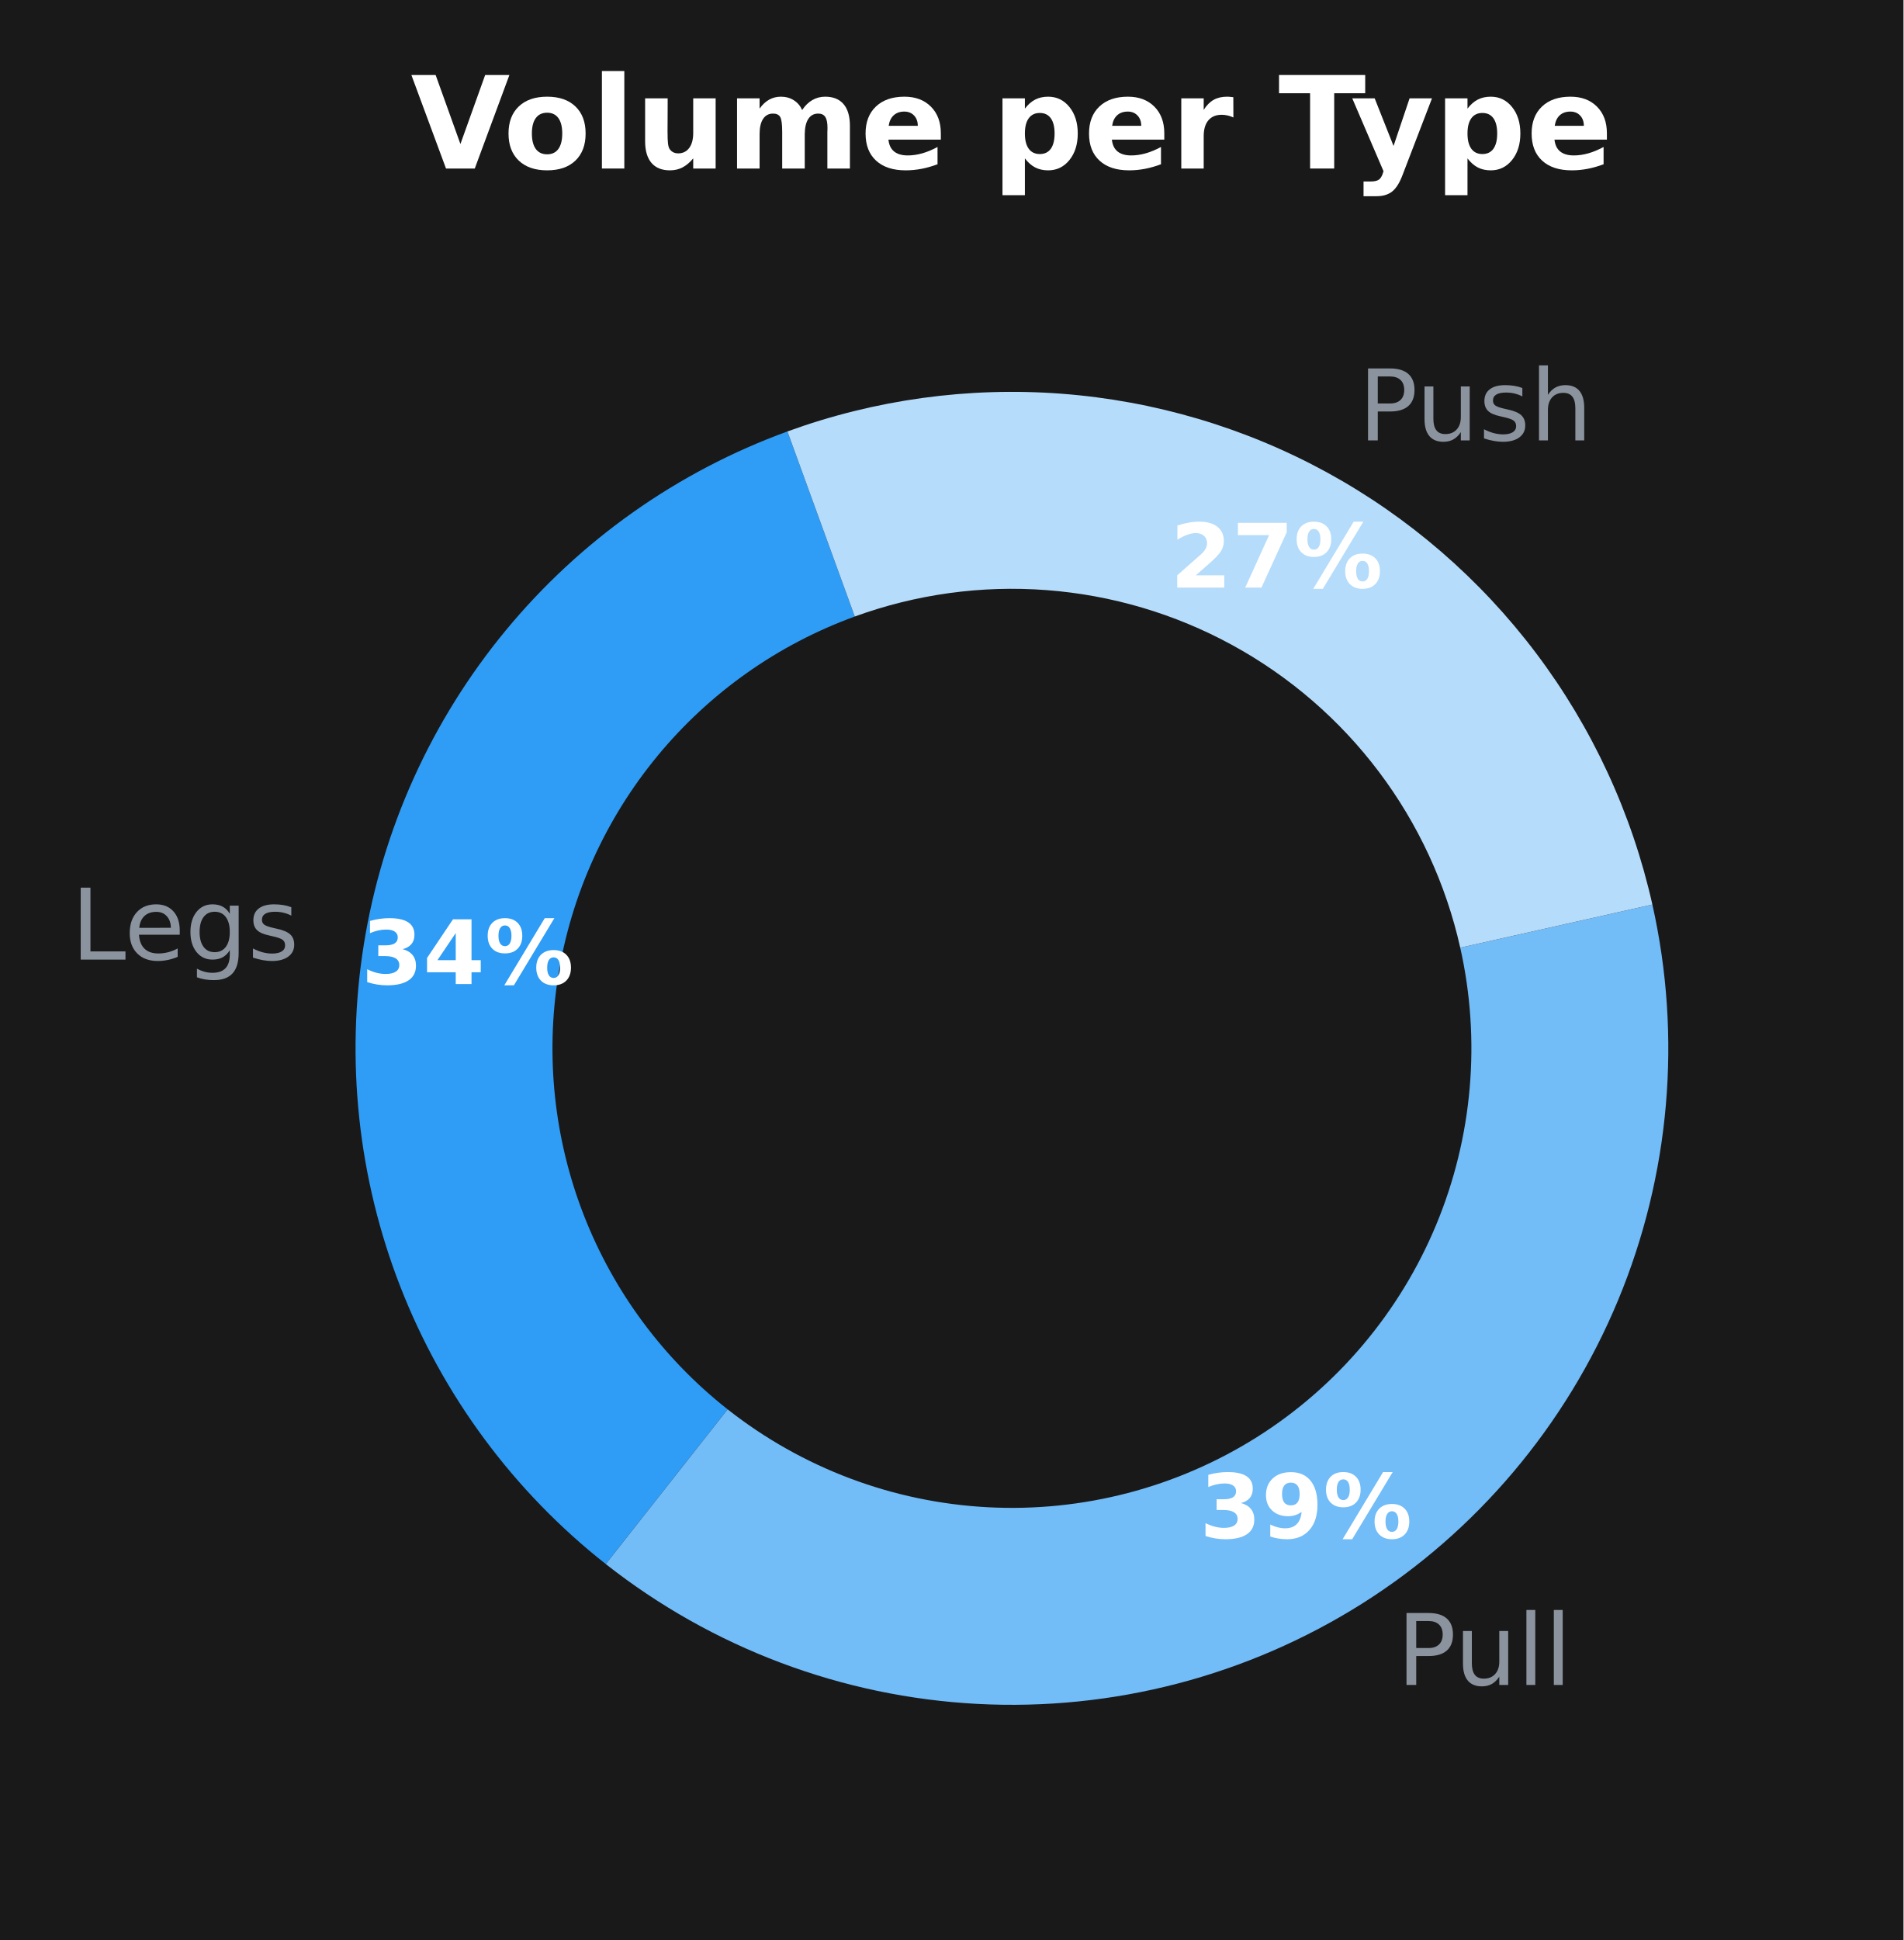
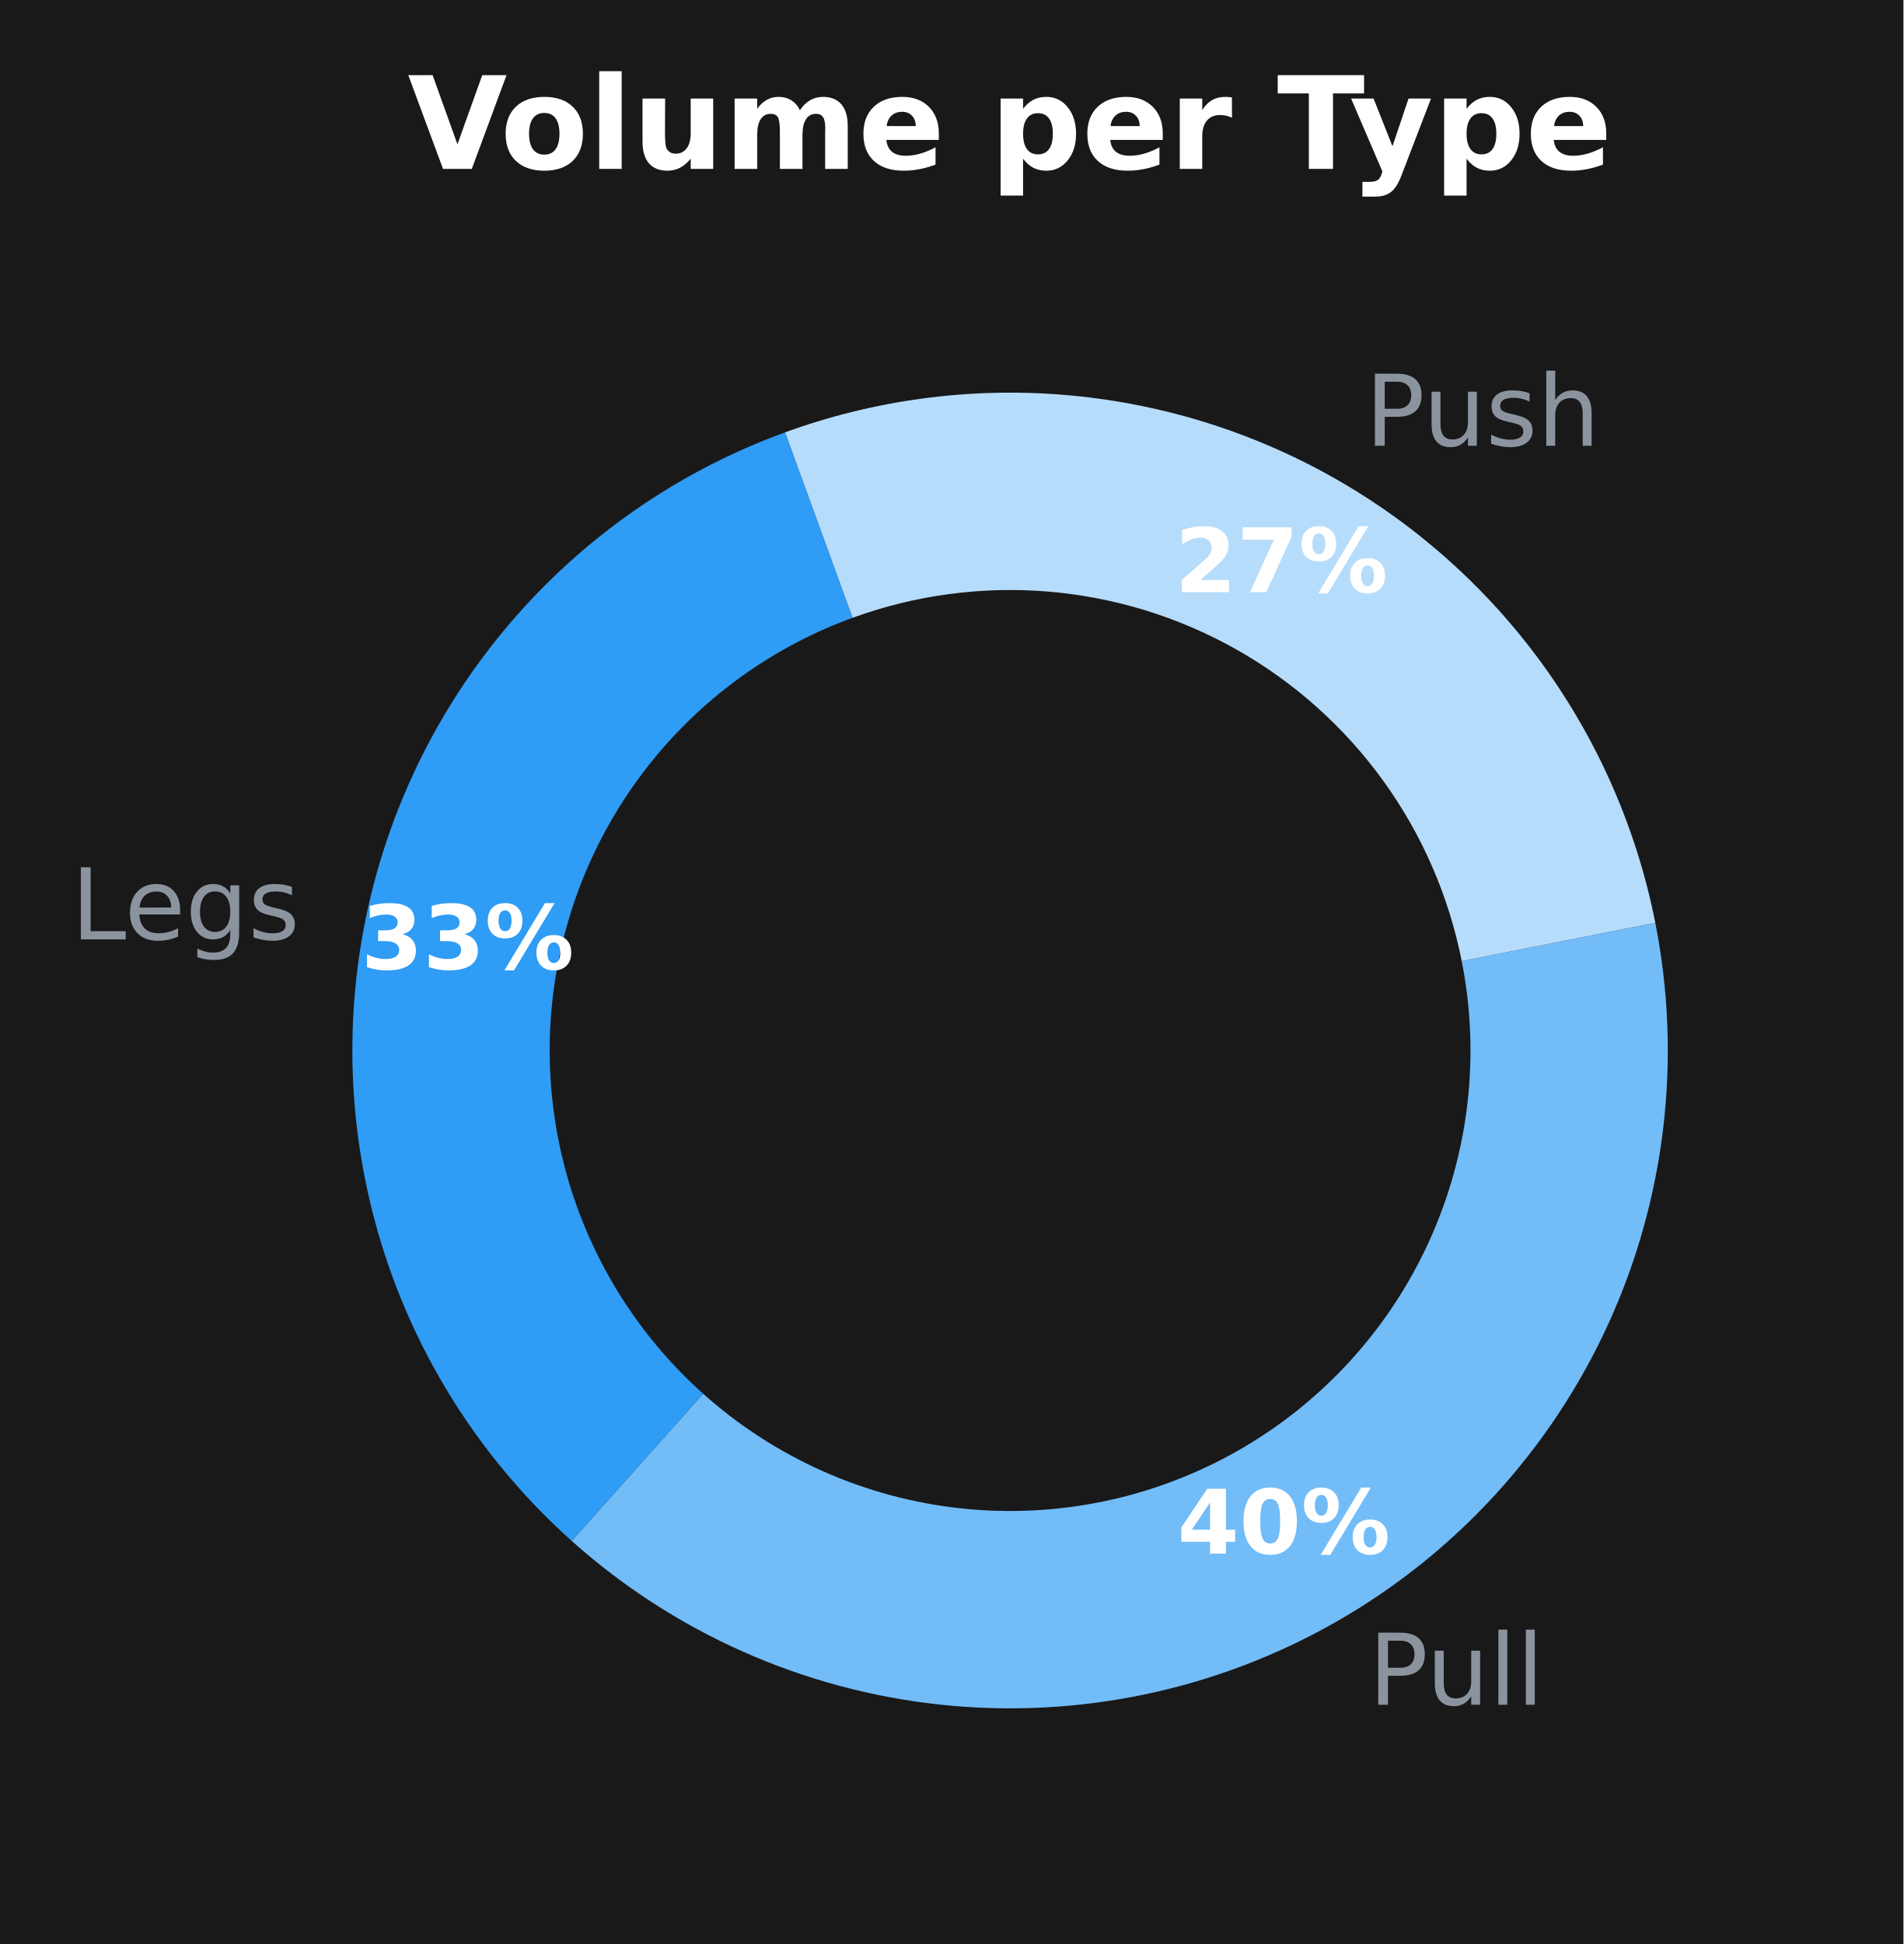
- <svg xmlns="http://www.w3.org/2000/svg" xmlns:xlink="http://www.w3.org/1999/xlink" width="192.925pt" height="196.598pt" viewBox="0 0 192.925 196.598" version="1.1">
+ <svg xmlns="http://www.w3.org/2000/svg" xmlns:xlink="http://www.w3.org/1999/xlink" width="192.529pt" height="196.598pt" viewBox="0 0 192.529 196.598" version="1.1">
  <defs>
    <style type="text/css">*{stroke-linejoin: round; stroke-linecap: butt}</style>
  </defs>
  <g id="figure_1">
    <g id="patch_1">
-       <path d="M 0 196.598  L 192.925 196.598  L 192.925 0  L 0 0  z " style="fill: #191919" />
+       <path d="M 0 196.598  L 192.529 196.598  L 192.529 0  L 0 0  z " style="fill: #191919" />
    </g>
    <g id="axes_1">
      <g id="patch_2">
-         <path d="M 79.811 43.722  C 68.674 47.776 58.82 54.733 51.272 63.87  C 43.724 73.008 38.754 83.999 36.877 95.701  C 34.999 107.403 36.283 119.397 40.594 130.437  C 44.905 141.477 52.089 151.167 61.399 158.501  L 73.749 142.822  C 67.232 137.688 62.203 130.905 59.185 123.177  C 56.168 115.449 55.269 107.054 56.583 98.862  C 57.897 90.671 61.377 82.977 66.66 76.581  C 71.943 70.184 78.841 65.314 86.637 62.477  z " style="fill: #2f9cf5" />
+         <path d="M 79.415 43.722  C 68.608 47.656 59.003 54.325 51.542 63.077  C 44.081 71.828 39.015 82.367 36.841 93.66  C 34.666 104.954 35.457 116.62 39.136 127.516  C 42.814 138.413 49.256 148.172 57.83 155.837  L 71.132 140.957  C 65.13 135.592 60.62 128.76 58.046 121.133  C 55.471 113.505 54.917 105.339 56.439 97.434  C 57.961 89.528 61.507 82.151 66.73 76.025  C 71.953 69.899 78.676 65.23 86.241 62.477  z " style="fill: #2f9cf5" />
      </g>
      <g id="patch_3">
-         <path d="M 61.399 158.501  C 72.192 167.001 85.357 171.954 99.076 172.674  C 112.795 173.395 126.406 169.848 138.03 162.525  C 149.653 155.201 158.727 144.454 163.999 131.768  C 169.271 119.082 170.486 105.069 167.477 91.664  L 148.003 96.036  C 150.11 105.419 149.259 115.229 145.569 124.109  C 141.879 132.989 135.527 140.512 127.39 145.639  C 119.254 150.765 109.726 153.248 100.123 152.743  C 90.519 152.239 81.304 148.772 73.749 142.822  z " style="fill: #72bcf8" />
+         <path d="M 57.83 155.837  C 68.228 165.132 81.29 170.926 95.16 172.396  C 109.029 173.865 123.016 170.937 135.131 164.026  C 147.246 157.116 156.886 146.568 162.682 133.882  C 168.477 121.196 170.139 107.003 167.431 93.321  L 147.852 97.196  C 149.748 106.773 148.585 116.708 144.528 125.589  C 140.471 134.469 133.723 141.853 125.242 146.69  C 116.762 151.527 106.971 153.577 97.262 152.548  C 87.554 151.52 78.41 147.464 71.132 140.957  z " style="fill: #72bcf8" />
      </g>
      <g id="patch_4">
-         <path d="M 167.477 91.664  C 165.406 82.439 161.392 73.761 155.703 66.209  C 150.015 58.658 142.781 52.405 134.486 47.868  C 126.191 43.332 117.023 40.615 107.595 39.9  C 98.168 39.186 88.695 40.488 79.811 43.722  L 86.637 62.477  C 92.856 60.213 99.487 59.301 106.086 59.802  C 112.685 60.302 119.103 62.204 124.909 65.379  C 130.716 68.555 135.78 72.932 139.762 78.218  C 143.744 83.504 146.554 89.579 148.003 96.036  z " style="fill: #b6dcfb" />
+         <path d="M 167.431 93.321  C 165.567 83.906 161.689 75.005 156.062 67.231  C 150.434 59.456 143.191 52.991 134.83 48.279  C 126.469 43.567 117.186 40.72 107.621 39.934  C 98.056 39.147 88.433 40.44 79.415 43.722  L 86.241 62.477  C 92.554 60.179 99.29 59.274 105.986 59.825  C 112.681 60.376 119.179 62.369 125.032 65.667  C 130.884 68.965 135.955 73.491 139.894 78.933  C 143.833 84.375 146.548 90.606 147.852 97.196  z " style="fill: #b6dcfb" />
      </g>
      <g id="matplotlib.axis_1" />
      <g id="matplotlib.axis_2" />
      <g id="text_1">
-         <g style="fill: #8b949e" transform="translate(7.2 97.24491) scale(0.1 -0.1)">
+         <g style="fill: #8b949e" transform="translate(7.2 95.00034) scale(0.1 -0.1)">
          <defs>
            <path id="DejaVuSans-2f" d="M 628 4666  L 1259 4666  L 1259 531  L 3531 531  L 3531 0  L 628 0  L 628 4666  z " transform="scale(0.015625)" />
            <path id="DejaVuSans-48" d="M 3597 1894  L 3597 1613  L 953 1613  Q 991 1019 1311 708  Q 1631 397 2203 397  Q 2534 397 2845 478  Q 3156 559 3463 722  L 3463 178  Q 3153 47 2828 -22  Q 2503 -91 2169 -91  Q 1331 -91 842 396  Q 353 884 353 1716  Q 353 2575 817 3079  Q 1281 3584 2069 3584  Q 2775 3584 3186 3129  Q 3597 2675 3597 1894  z M 3022 2063  Q 3016 2534 2758 2815  Q 2500 3097 2075 3097  Q 1594 3097 1305 2825  Q 1016 2553 972 2059  L 3022 2063  z " transform="scale(0.015625)" />
            <path id="DejaVuSans-4a" d="M 2906 1791  Q 2906 2416 2648 2759  Q 2391 3103 1925 3103  Q 1463 3103 1205 2759  Q 947 2416 947 1791  Q 947 1169 1205 825  Q 1463 481 1925 481  Q 2391 481 2648 825  Q 2906 1169 2906 1791  z M 3481 434  Q 3481 -459 3084 -895  Q 2688 -1331 1869 -1331  Q 1566 -1331 1297 -1286  Q 1028 -1241 775 -1147  L 775 -588  Q 1028 -725 1275 -790  Q 1522 -856 1778 -856  Q 2344 -856 2625 -561  Q 2906 -266 2906 331  L 2906 616  Q 2728 306 2450 153  Q 2172 0 1784 0  Q 1141 0 747 490  Q 353 981 353 1791  Q 353 2603 747 3093  Q 1141 3584 1784 3584  Q 2172 3584 2450 3431  Q 2728 3278 2906 2969  L 2906 3500  L 3481 3500  L 3481 434  z " transform="scale(0.015625)" />
            <path id="DejaVuSans-56" d="M 2834 3397  L 2834 2853  Q 2591 2978 2328 3040  Q 2066 3103 1784 3103  Q 1356 3103 1142 2972  Q 928 2841 928 2578  Q 928 2378 1081 2264  Q 1234 2150 1697 2047  L 1894 2003  Q 2506 1872 2764 1633  Q 3022 1394 3022 966  Q 3022 478 2636 193  Q 2250 -91 1575 -91  Q 1294 -91 989 -36  Q 684 19 347 128  L 347 722  Q 666 556 975 473  Q 1284 391 1588 391  Q 1994 391 2212 530  Q 2431 669 2431 922  Q 2431 1156 2273 1281  Q 2116 1406 1581 1522  L 1381 1569  Q 847 1681 609 1914  Q 372 2147 372 2553  Q 372 3047 722 3315  Q 1072 3584 1716 3584  Q 2034 3584 2315 3537  Q 2597 3491 2834 3397  z " transform="scale(0.015625)" />
          </defs>
          <use xlink:href="#DejaVuSans-2f" />
          <use xlink:href="#DejaVuSans-48" transform="translate(53.96875 0)" />
          <use xlink:href="#DejaVuSans-4a" transform="translate(115.5 0)" />
          <use xlink:href="#DejaVuSans-56" transform="translate(178.9844 0)" />
        </g>
      </g>
      <g id="text_2">
-         <g style="fill: #8b949e" transform="translate(141.5762 170.7517) scale(0.1 -0.1)">
+         <g style="fill: #8b949e" transform="translate(138.427 172.4031) scale(0.1 -0.1)">
          <defs>
            <path id="DejaVuSans-33" d="M 1259 4147  L 1259 2394  L 2053 2394  Q 2494 2394 2734 2622  Q 2975 2850 2975 3272  Q 2975 3691 2734 3919  Q 2494 4147 2053 4147  L 1259 4147  z M 628 4666  L 2053 4666  Q 2838 4666 3239 4311  Q 3641 3956 3641 3272  Q 3641 2581 3239 2228  Q 2838 1875 2053 1875  L 1259 1875  L 1259 0  L 628 0  L 628 4666  z " transform="scale(0.015625)" />
            <path id="DejaVuSans-58" d="M 544 1381  L 544 3500  L 1119 3500  L 1119 1403  Q 1119 906 1312 657  Q 1506 409 1894 409  Q 2359 409 2629 706  Q 2900 1003 2900 1516  L 2900 3500  L 3475 3500  L 3475 0  L 2900 0  L 2900 538  Q 2691 219 2414 64  Q 2138 -91 1772 -91  Q 1169 -91 856 284  Q 544 659 544 1381  z M 1991 3584  L 1991 3584  z " transform="scale(0.015625)" />
            <path id="DejaVuSans-4f" d="M 603 4863  L 1178 4863  L 1178 0  L 603 0  L 603 4863  z " transform="scale(0.015625)" />
          </defs>
          <use xlink:href="#DejaVuSans-33" />
          <use xlink:href="#DejaVuSans-58" transform="translate(58.54688 0)" />
          <use xlink:href="#DejaVuSans-4f" transform="translate(121.9219 0)" />
          <use xlink:href="#DejaVuSans-4f" transform="translate(149.7031 0)" />
        </g>
      </g>
      <g id="text_3">
-         <g style="fill: #8b949e" transform="translate(137.6778 44.62921) scale(0.1 -0.1)">
+         <g style="fill: #8b949e" transform="translate(138.0961 45.0813) scale(0.1 -0.1)">
          <defs>
            <path id="DejaVuSans-4b" d="M 3513 2113  L 3513 0  L 2938 0  L 2938 2094  Q 2938 2591 2744 2837  Q 2550 3084 2163 3084  Q 1697 3084 1428 2787  Q 1159 2491 1159 1978  L 1159 0  L 581 0  L 581 4863  L 1159 4863  L 1159 2956  Q 1366 3272 1645 3428  Q 1925 3584 2291 3584  Q 2894 3584 3203 3211  Q 3513 2838 3513 2113  z " transform="scale(0.015625)" />
          </defs>
          <use xlink:href="#DejaVuSans-33" />
          <use xlink:href="#DejaVuSans-58" transform="translate(58.54688 0)" />
          <use xlink:href="#DejaVuSans-56" transform="translate(121.9219 0)" />
          <use xlink:href="#DejaVuSans-4b" transform="translate(174.0156 0)" />
        </g>
      </g>
      <g id="text_4">
-         <g style="fill: #ffffff" transform="translate(36.61559 99.72477) scale(0.09 -0.09)">
+         <g style="fill: #ffffff" transform="translate(36.52199 98.01073) scale(0.09 -0.09)">
          <defs>
            <path id="DejaVuSans-Bold-16" d="M 2981 2516  Q 3453 2394 3698 2092  Q 3944 1791 3944 1325  Q 3944 631 3412 270  Q 2881 -91 1863 -91  Q 1503 -91 1142 -33  Q 781 25 428 141  L 428 1069  Q 766 900 1098 814  Q 1431 728 1753 728  Q 2231 728 2486 893  Q 2741 1059 2741 1369  Q 2741 1688 2480 1852  Q 2219 2016 1709 2016  L 1228 2016  L 1228 2791  L 1734 2791  Q 2188 2791 2409 2933  Q 2631 3075 2631 3366  Q 2631 3634 2415 3781  Q 2200 3928 1806 3928  Q 1516 3928 1219 3862  Q 922 3797 628 3669  L 628 4550  Q 984 4650 1334 4700  Q 1684 4750 2022 4750  Q 2931 4750 3382 4451  Q 3834 4153 3834 3553  Q 3834 3144 3618 2883  Q 3403 2622 2981 2516  z " transform="scale(0.015625)" />
-             <path id="DejaVuSans-Bold-17" d="M 2356 3675  L 1038 1722  L 2356 1722  L 2356 3675  z M 2156 4666  L 3494 4666  L 3494 1722  L 4159 1722  L 4159 850  L 3494 850  L 3494 0  L 2356 0  L 2356 850  L 288 850  L 288 1881  L 2156 4666  z " transform="scale(0.015625)" />
            <path id="DejaVuSans-Bold-8" d="M 4959 1925  Q 4738 1925 4616 1733  Q 4494 1541 4494 1184  Q 4494 825 4614 633  Q 4734 441 4959 441  Q 5184 441 5303 633  Q 5422 825 5422 1184  Q 5422 1541 5301 1733  Q 5181 1925 4959 1925  z M 4959 2450  Q 5541 2450 5875 2112  Q 6209 1775 6209 1184  Q 6209 594 5875 251  Q 5541 -91 4959 -91  Q 4378 -91 4042 251  Q 3706 594 3706 1184  Q 3706 1772 4042 2111  Q 4378 2450 4959 2450  z M 2094 -91  L 1403 -91  L 4319 4750  L 5013 4750  L 2094 -91  z M 1453 4750  Q 2034 4750 2367 4411  Q 2700 4072 2700 3481  Q 2700 2891 2367 2550  Q 2034 2209 1453 2209  Q 872 2209 539 2550  Q 206 2891 206 3481  Q 206 4072 539 4411  Q 872 4750 1453 4750  z M 1453 4225  Q 1228 4225 1106 4031  Q 984 3838 984 3481  Q 984 3122 1106 2926  Q 1228 2731 1453 2731  Q 1678 2731 1798 2926  Q 1919 3122 1919 3481  Q 1919 3838 1797 4031  Q 1675 4225 1453 4225  z " transform="scale(0.015625)" />
          </defs>
          <use xlink:href="#DejaVuSans-Bold-16" />
-           <use xlink:href="#DejaVuSans-Bold-17" transform="translate(69.57812 0)" />
+           <use xlink:href="#DejaVuSans-Bold-16" transform="translate(69.57812 0)" />
          <use xlink:href="#DejaVuSans-Bold-8" transform="translate(139.1562 0)" />
        </g>
      </g>
      <g id="text_5">
-         <g style="fill: #ffffff" transform="translate(121.5841 155.8569) scale(0.09 -0.09)">
+         <g style="fill: #ffffff" transform="translate(119.0857 157.118) scale(0.09 -0.09)">
          <defs>
-             <path id="DejaVuSans-Bold-1c" d="M 641 103  L 641 966  Q 928 831 1190 764  Q 1453 697 1709 697  Q 2247 697 2547 995  Q 2847 1294 2900 1881  Q 2688 1725 2447 1647  Q 2206 1569 1925 1569  Q 1209 1569 770 1986  Q 331 2403 331 3084  Q 331 3838 820 4291  Q 1309 4744 2131 4744  Q 3044 4744 3544 4128  Q 4044 3513 4044 2388  Q 4044 1231 3459 570  Q 2875 -91 1856 -91  Q 1528 -91 1228 -42  Q 928 6 641 103  z M 2125 2350  Q 2441 2350 2600 2554  Q 2759 2759 2759 3169  Q 2759 3575 2600 3781  Q 2441 3988 2125 3988  Q 1809 3988 1650 3781  Q 1491 3575 1491 3169  Q 1491 2759 1650 2554  Q 1809 2350 2125 2350  z " transform="scale(0.015625)" />
+             <path id="DejaVuSans-Bold-17" d="M 2356 3675  L 1038 1722  L 2356 1722  L 2356 3675  z M 2156 4666  L 3494 4666  L 3494 1722  L 4159 1722  L 4159 850  L 3494 850  L 3494 0  L 2356 0  L 2356 850  L 288 850  L 288 1881  L 2156 4666  z " transform="scale(0.015625)" />
+             <path id="DejaVuSans-Bold-13" d="M 2944 2338  Q 2944 3213 2780 3570  Q 2616 3928 2228 3928  Q 1841 3928 1675 3570  Q 1509 3213 1509 2338  Q 1509 1453 1675 1090  Q 1841 728 2228 728  Q 2613 728 2778 1090  Q 2944 1453 2944 2338  z M 4147 2328  Q 4147 1169 3647 539  Q 3147 -91 2228 -91  Q 1306 -91 806 539  Q 306 1169 306 2328  Q 306 3491 806 4120  Q 1306 4750 2228 4750  Q 3147 4750 3647 4120  Q 4147 3491 4147 2328  z " transform="scale(0.015625)" />
          </defs>
-           <use xlink:href="#DejaVuSans-Bold-16" />
-           <use xlink:href="#DejaVuSans-Bold-1c" transform="translate(69.57812 0)" />
+           <use xlink:href="#DejaVuSans-Bold-17" />
+           <use xlink:href="#DejaVuSans-Bold-13" transform="translate(69.57812 0)" />
          <use xlink:href="#DejaVuSans-Bold-8" transform="translate(139.1562 0)" />
        </g>
      </g>
      <g id="text_6">
-         <g style="fill: #ffffff" transform="translate(118.6072 59.54521) scale(0.09 -0.09)">
+         <g style="fill: #ffffff" transform="translate(118.8331 59.89044) scale(0.09 -0.09)">
          <defs>
            <path id="DejaVuSans-Bold-15" d="M 1844 884  L 3897 884  L 3897 0  L 506 0  L 506 884  L 2209 2388  Q 2438 2594 2547 2791  Q 2656 2988 2656 3200  Q 2656 3528 2436 3728  Q 2216 3928 1850 3928  Q 1569 3928 1234 3808  Q 900 3688 519 3450  L 519 4475  Q 925 4609 1322 4679  Q 1719 4750 2100 4750  Q 2938 4750 3402 4381  Q 3866 4013 3866 3353  Q 3866 2972 3669 2642  Q 3472 2313 2841 1759  L 1844 884  z " transform="scale(0.015625)" />
            <path id="DejaVuSans-Bold-1a" d="M 428 4666  L 3944 4666  L 3944 3988  L 2125 0  L 953 0  L 2675 3781  L 428 3781  L 428 4666  z " transform="scale(0.015625)" />
          </defs>
          <use xlink:href="#DejaVuSans-Bold-15" />
          <use xlink:href="#DejaVuSans-Bold-1a" transform="translate(69.57812 0)" />
          <use xlink:href="#DejaVuSans-Bold-8" transform="translate(139.1562 0)" />
        </g>
      </g>
      <g id="text_7">
-         <g style="fill: #ffffff" transform="translate(41.63247 17.07797) scale(0.13 -0.13)">
+         <g style="fill: #ffffff" transform="translate(41.23647 17.07797) scale(0.13 -0.13)">
          <defs>
            <path id="DejaVuSans-Bold-39" d="M 31 4666  L 1241 4666  L 2478 1222  L 3713 4666  L 4922 4666  L 3194 0  L 1759 0  L 31 4666  z " transform="scale(0.015625)" />
            <path id="DejaVuSans-Bold-52" d="M 2203 2784  Q 1831 2784 1636 2517  Q 1441 2250 1441 1747  Q 1441 1244 1636 976  Q 1831 709 2203 709  Q 2569 709 2762 976  Q 2956 1244 2956 1747  Q 2956 2250 2762 2517  Q 2569 2784 2203 2784  z M 2203 3584  Q 3106 3584 3614 3096  Q 4122 2609 4122 1747  Q 4122 884 3614 396  Q 3106 -91 2203 -91  Q 1297 -91 786 396  Q 275 884 275 1747  Q 275 2609 786 3096  Q 1297 3584 2203 3584  z " transform="scale(0.015625)" />
            <path id="DejaVuSans-Bold-4f" d="M 538 4863  L 1656 4863  L 1656 0  L 538 0  L 538 4863  z " transform="scale(0.015625)" />
            <path id="DejaVuSans-Bold-58" d="M 500 1363  L 500 3500  L 1625 3500  L 1625 3150  Q 1625 2866 1622 2436  Q 1619 2006 1619 1863  Q 1619 1441 1641 1255  Q 1663 1069 1716 984  Q 1784 875 1895 815  Q 2006 756 2150 756  Q 2500 756 2700 1025  Q 2900 1294 2900 1772  L 2900 3500  L 4019 3500  L 4019 0  L 2900 0  L 2900 506  Q 2647 200 2364 54  Q 2081 -91 1741 -91  Q 1134 -91 817 281  Q 500 653 500 1363  z " transform="scale(0.015625)" />
            <path id="DejaVuSans-Bold-50" d="M 3781 2919  Q 3994 3244 4286 3414  Q 4578 3584 4928 3584  Q 5531 3584 5847 3212  Q 6163 2841 6163 2131  L 6163 0  L 5038 0  L 5038 1825  Q 5041 1866 5042 1909  Q 5044 1953 5044 2034  Q 5044 2406 4934 2573  Q 4825 2741 4581 2741  Q 4263 2741 4089 2478  Q 3916 2216 3909 1719  L 3909 0  L 2784 0  L 2784 1825  Q 2784 2406 2684 2573  Q 2584 2741 2328 2741  Q 2006 2741 1831 2477  Q 1656 2213 1656 1722  L 1656 0  L 531 0  L 531 3500  L 1656 3500  L 1656 2988  Q 1863 3284 2130 3434  Q 2397 3584 2719 3584  Q 3081 3584 3359 3409  Q 3638 3234 3781 2919  z " transform="scale(0.015625)" />
            <path id="DejaVuSans-Bold-48" d="M 4031 1759  L 4031 1441  L 1416 1441  Q 1456 1047 1700 850  Q 1944 653 2381 653  Q 2734 653 3104 758  Q 3475 863 3866 1075  L 3866 213  Q 3469 63 3072 -14  Q 2675 -91 2278 -91  Q 1328 -91 801 392  Q 275 875 275 1747  Q 275 2603 792 3093  Q 1309 3584 2216 3584  Q 3041 3584 3536 3087  Q 4031 2591 4031 1759  z M 2881 2131  Q 2881 2450 2695 2645  Q 2509 2841 2209 2841  Q 1884 2841 1681 2658  Q 1478 2475 1428 2131  L 2881 2131  z " transform="scale(0.015625)" />
            <path id="DejaVuSans-Bold-3" transform="scale(0.015625)" />
            <path id="DejaVuSans-Bold-53" d="M 1656 506  L 1656 -1331  L 538 -1331  L 538 3500  L 1656 3500  L 1656 2988  Q 1888 3294 2169 3439  Q 2450 3584 2816 3584  Q 3463 3584 3878 3070  Q 4294 2556 4294 1747  Q 4294 938 3878 423  Q 3463 -91 2816 -91  Q 2450 -91 2169 54  Q 1888 200 1656 506  z M 2400 2772  Q 2041 2772 1848 2508  Q 1656 2244 1656 1747  Q 1656 1250 1848 986  Q 2041 722 2400 722  Q 2759 722 2948 984  Q 3138 1247 3138 1747  Q 3138 2247 2948 2509  Q 2759 2772 2400 2772  z " transform="scale(0.015625)" />
            <path id="DejaVuSans-Bold-55" d="M 3138 2547  Q 2991 2616 2845 2648  Q 2700 2681 2553 2681  Q 2122 2681 1889 2404  Q 1656 2128 1656 1613  L 1656 0  L 538 0  L 538 3500  L 1656 3500  L 1656 2925  Q 1872 3269 2151 3426  Q 2431 3584 2822 3584  Q 2878 3584 2943 3579  Q 3009 3575 3134 3559  L 3138 2547  z " transform="scale(0.015625)" />
            <path id="DejaVuSans-Bold-37" d="M 31 4666  L 4331 4666  L 4331 3756  L 2784 3756  L 2784 0  L 1581 0  L 1581 3756  L 31 3756  L 31 4666  z " transform="scale(0.015625)" />
            <path id="DejaVuSans-Bold-5c" d="M 78 3500  L 1197 3500  L 2138 1125  L 2938 3500  L 4056 3500  L 2584 -331  Q 2363 -916 2067 -1148  Q 1772 -1381 1288 -1381  L 641 -1381  L 641 -647  L 991 -647  Q 1275 -647 1404 -556  Q 1534 -466 1606 -231  L 1638 -134  L 78 3500  z " transform="scale(0.015625)" />
          </defs>
          <use xlink:href="#DejaVuSans-Bold-39" />
          <use xlink:href="#DejaVuSans-Bold-52" transform="translate(71.92188 0)" />
          <use xlink:href="#DejaVuSans-Bold-4f" transform="translate(140.625 0)" />
          <use xlink:href="#DejaVuSans-Bold-58" transform="translate(174.9062 0)" />
          <use xlink:href="#DejaVuSans-Bold-50" transform="translate(246.0938 0)" />
          <use xlink:href="#DejaVuSans-Bold-48" transform="translate(350.2969 0)" />
          <use xlink:href="#DejaVuSans-Bold-3" transform="translate(418.125 0)" />
          <use xlink:href="#DejaVuSans-Bold-53" transform="translate(452.9375 0)" />
          <use xlink:href="#DejaVuSans-Bold-48" transform="translate(524.5156 0)" />
          <use xlink:href="#DejaVuSans-Bold-55" transform="translate(592.3438 0)" />
          <use xlink:href="#DejaVuSans-Bold-3" transform="translate(641.6562 0)" />
          <use xlink:href="#DejaVuSans-Bold-37" transform="translate(676.4688 0)" />
          <use xlink:href="#DejaVuSans-Bold-5c" transform="translate(732.8281 0)" />
          <use xlink:href="#DejaVuSans-Bold-53" transform="translate(798.0156 0)" />
          <use xlink:href="#DejaVuSans-Bold-48" transform="translate(869.5938 0)" />
        </g>
      </g>
    </g>
  </g>
</svg>
